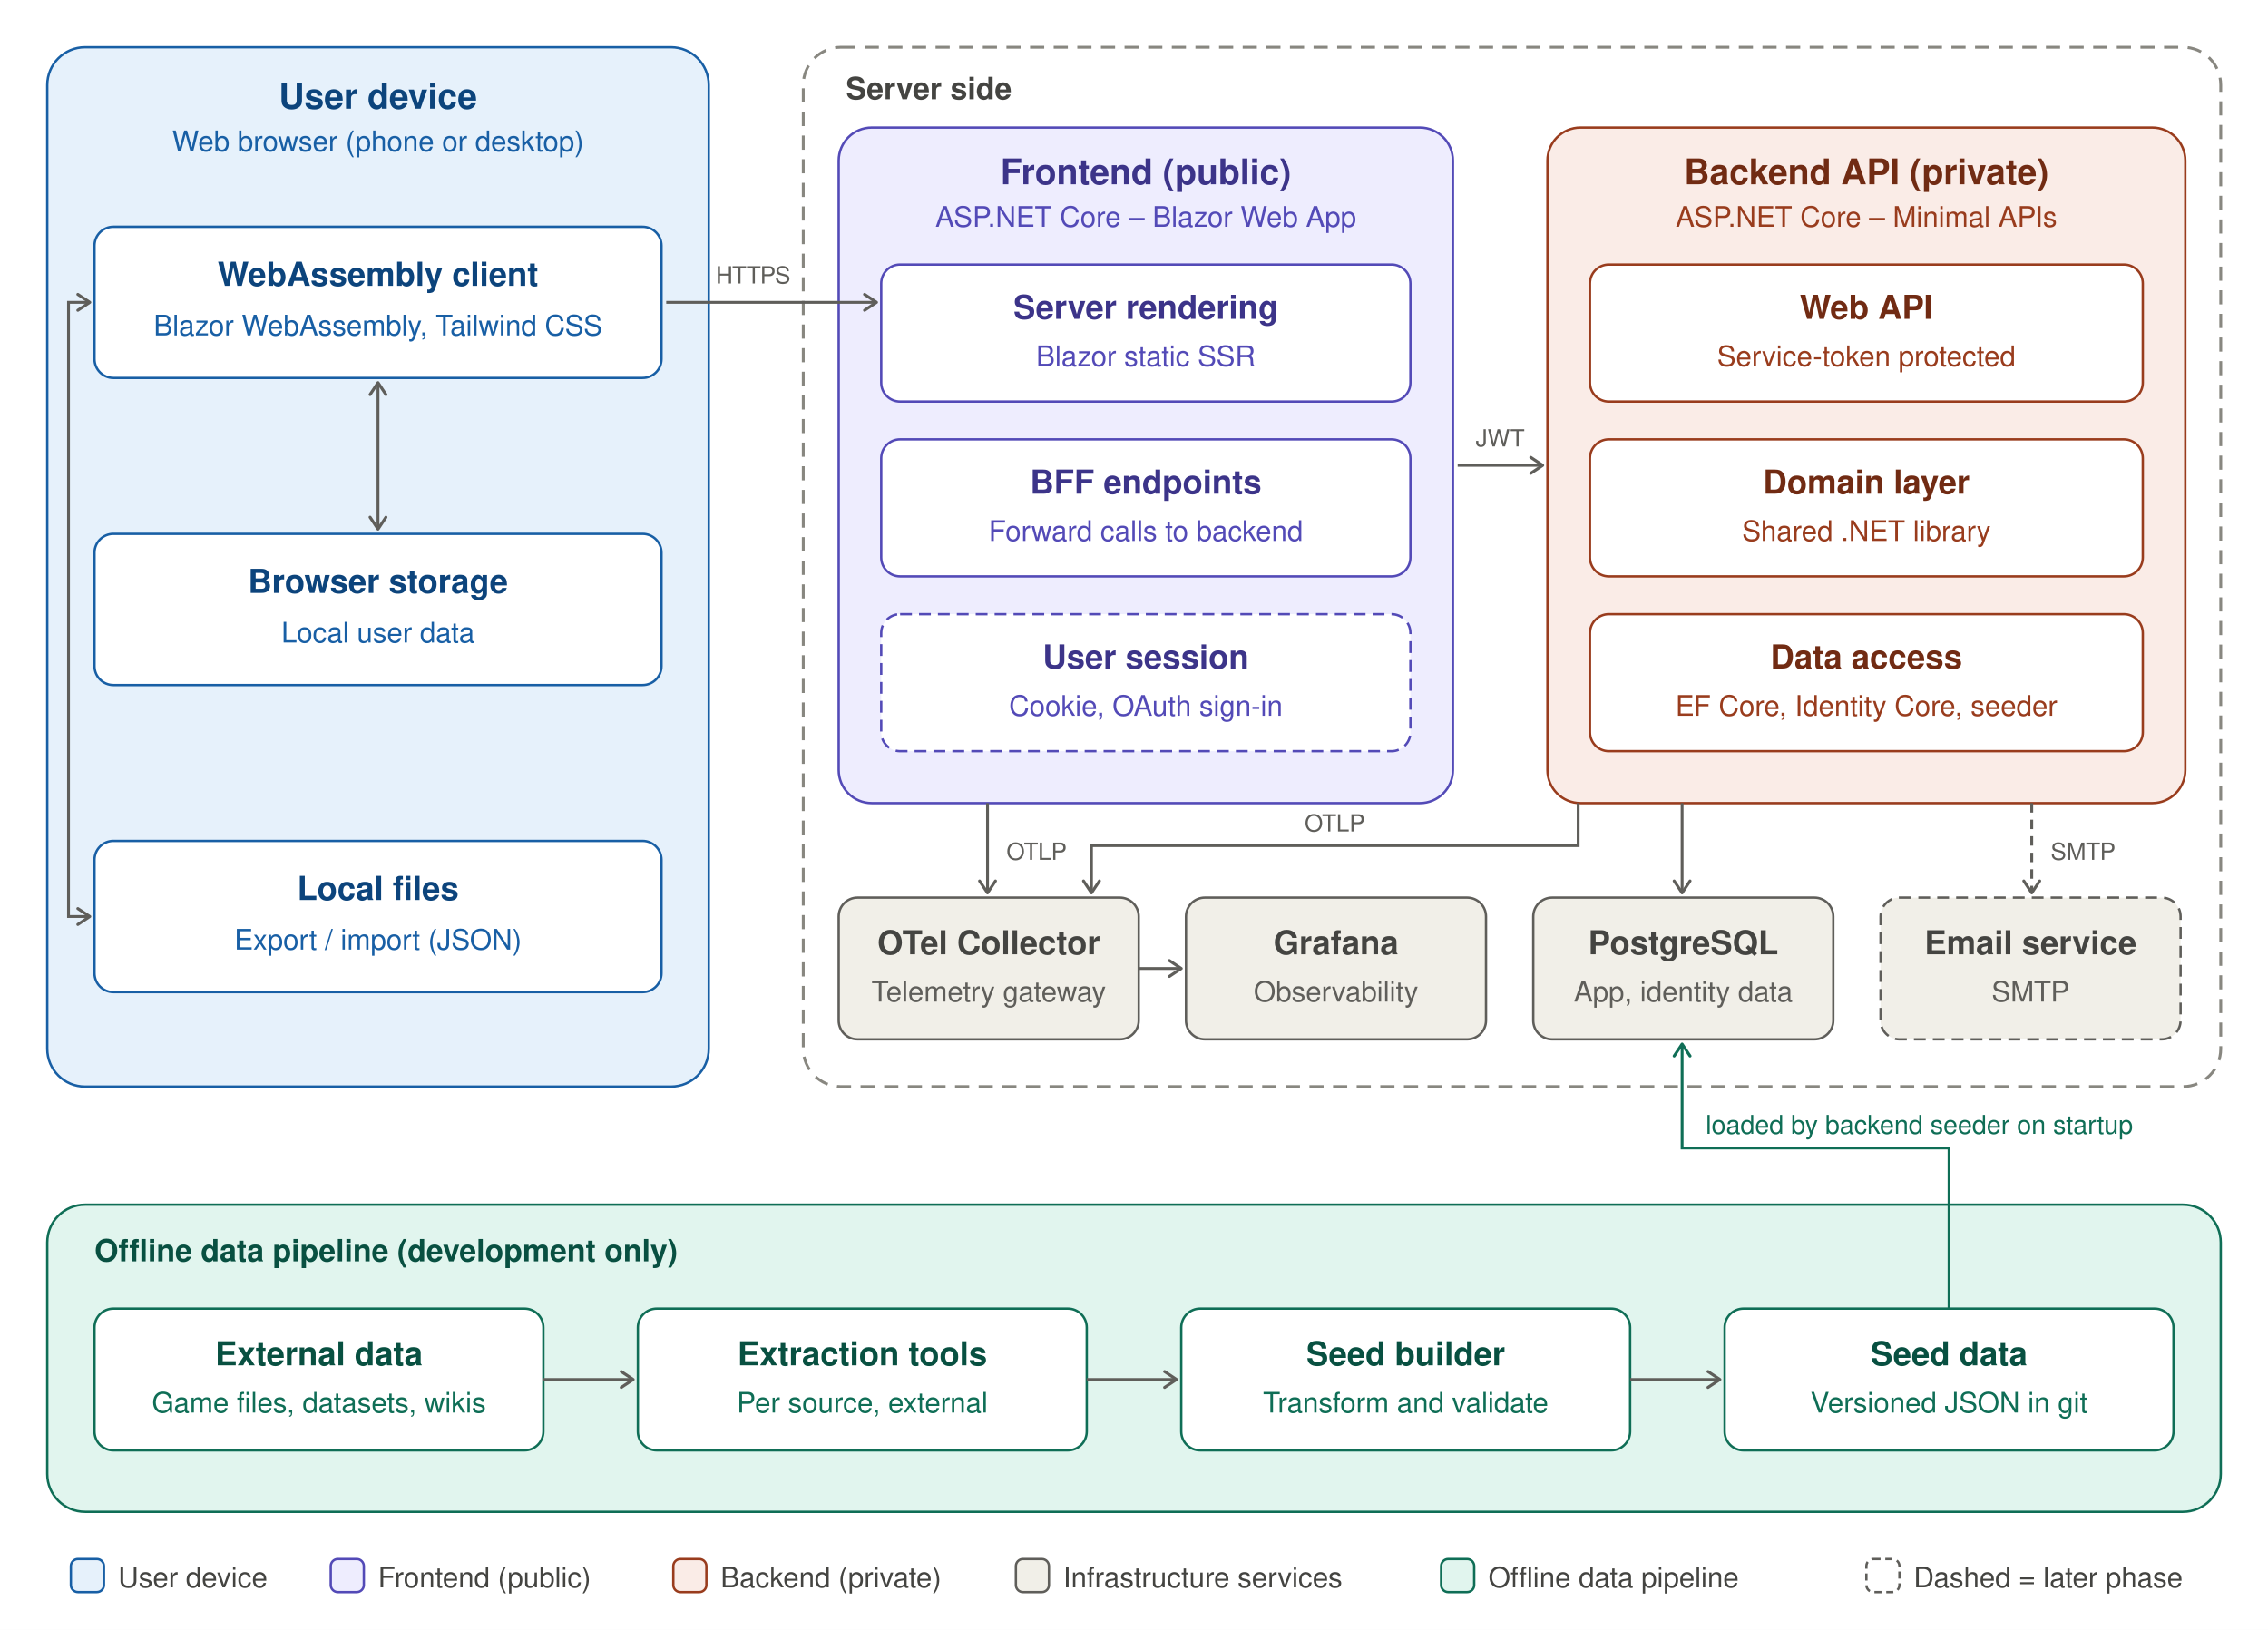
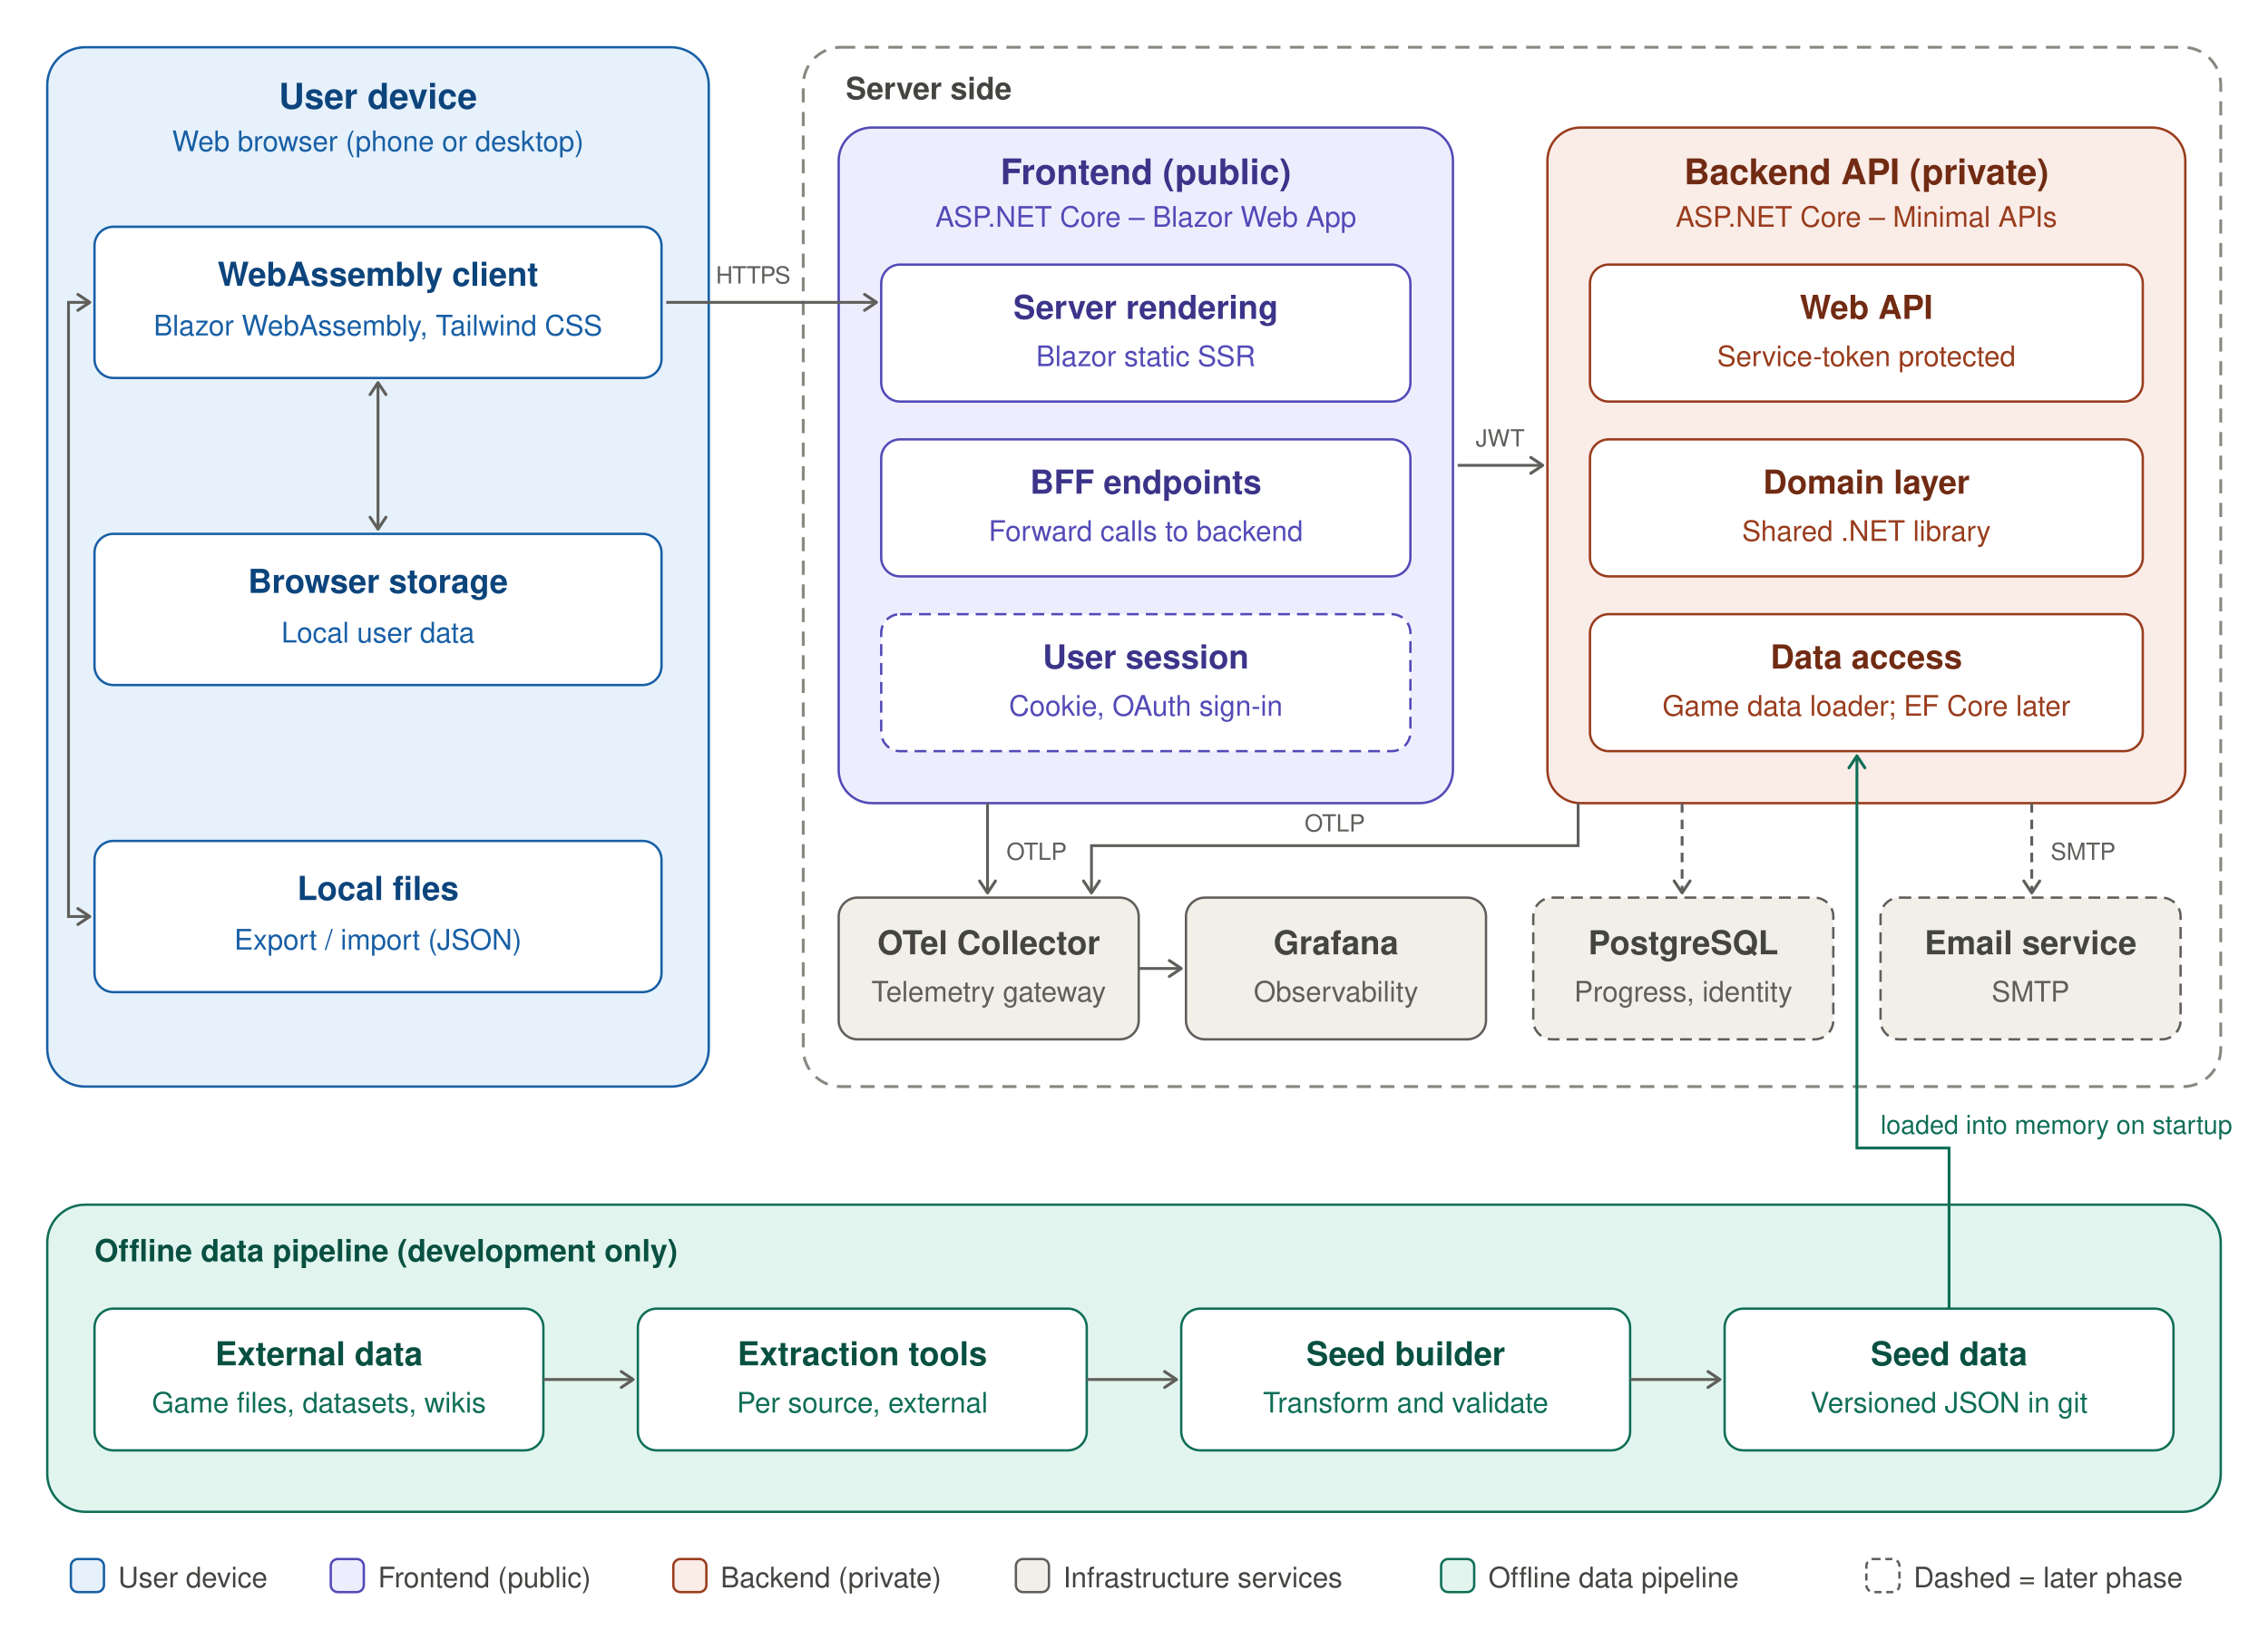
<svg xmlns="http://www.w3.org/2000/svg" width="960" height="690" viewBox="0 0 960 690" font-family="Segoe UI, Helvetica, Arial, sans-serif" role="img">
  <defs>
    <marker id="arrow" viewBox="0 0 10 10" refX="8" refY="5" markerWidth="7" markerHeight="7" orient="auto-start-reverse">
      <path d="M2 1L8 5L2 9" fill="none" stroke="#5F5E5A" stroke-width="1.5" stroke-linecap="round" stroke-linejoin="round" />
    </marker>
    <marker id="arrowg" viewBox="0 0 10 10" refX="8" refY="5" markerWidth="7" markerHeight="7" orient="auto-start-reverse">
      <path d="M2 1L8 5L2 9" fill="none" stroke="#0F6E56" stroke-width="1.5" stroke-linecap="round" stroke-linejoin="round" />
    </marker>
  </defs>
  <rect width="960" height="690" fill="#FFFFFF" />
  <rect x="20" y="20" width="280" height="440" rx="16" fill="#E6F1FB" stroke="#185FA5" stroke-width="1" />
  <text x="160" y="46" text-anchor="middle" font-size="15" font-weight="600" fill="#0C447C">User device</text>
  <text x="160" y="64" text-anchor="middle" font-size="12" fill="#185FA5">Web browser (phone or desktop)</text>
  <rect x="40" y="96" width="240" height="64" rx="8" fill="#FFFFFF" stroke="#185FA5" stroke-width="1" />
  <text x="160" y="121" text-anchor="middle" font-size="14" font-weight="600" fill="#0C447C">WebAssembly client</text>
  <text x="160" y="142" text-anchor="middle" font-size="12" fill="#185FA5">Blazor WebAssembly, Tailwind CSS</text>
  <rect x="40" y="226" width="240" height="64" rx="8" fill="#FFFFFF" stroke="#185FA5" stroke-width="1" />
  <text x="160" y="251" text-anchor="middle" font-size="14" font-weight="600" fill="#0C447C">Browser storage</text>
  <text x="160" y="272" text-anchor="middle" font-size="12" fill="#185FA5">Local user data</text>
  <rect x="40" y="356" width="240" height="64" rx="8" fill="#FFFFFF" stroke="#185FA5" stroke-width="1" />
  <text x="160" y="381" text-anchor="middle" font-size="14" font-weight="600" fill="#0C447C">Local files</text>
  <text x="160" y="402" text-anchor="middle" font-size="12" fill="#185FA5">Export / import (JSON)</text>
  <line x1="160" y1="162" x2="160" y2="224" stroke="#5F5E5A" stroke-width="1.2" marker-start="url(#arrow)" marker-end="url(#arrow)" />
  <path d="M38 128 L29 128 L29 388 L38 388" fill="none" stroke="#5F5E5A" stroke-width="1.2" marker-start="url(#arrow)" marker-end="url(#arrow)" />
  <rect x="340" y="20" width="600" height="440" rx="16" fill="none" stroke="#888780" stroke-width="1.2" stroke-dasharray="6 4" />
  <text x="358" y="42" font-size="13" font-weight="600" fill="#444441">Server side</text>
  <rect x="355" y="54" width="260" height="286" rx="14" fill="#EEEDFE" stroke="#534AB7" stroke-width="1" />
  <text x="485" y="78" text-anchor="middle" font-size="15" font-weight="600" fill="#3C3489">Frontend (public)</text>
  <text x="485" y="96" text-anchor="middle" font-size="12" fill="#534AB7">ASP.NET Core – Blazor Web App</text>
  <rect x="373" y="112" width="224" height="58" rx="8" fill="#FFFFFF" stroke="#534AB7" stroke-width="1" />
  <text x="485" y="135" text-anchor="middle" font-size="14" font-weight="600" fill="#3C3489">Server rendering</text>
  <text x="485" y="155" text-anchor="middle" font-size="12" fill="#534AB7">Blazor static SSR</text>
  <rect x="373" y="186" width="224" height="58" rx="8" fill="#FFFFFF" stroke="#534AB7" stroke-width="1" />
  <text x="485" y="209" text-anchor="middle" font-size="14" font-weight="600" fill="#3C3489">BFF endpoints</text>
  <text x="485" y="229" text-anchor="middle" font-size="12" fill="#534AB7">Forward calls to backend</text>
  <rect x="373" y="260" width="224" height="58" rx="8" fill="#FFFFFF" stroke="#534AB7" stroke-width="1" stroke-dasharray="5 3" />
  <text x="485" y="283" text-anchor="middle" font-size="14" font-weight="600" fill="#3C3489">User session</text>
  <text x="485" y="303" text-anchor="middle" font-size="12" fill="#534AB7">Cookie, OAuth sign-in</text>
  <rect x="655" y="54" width="270" height="286" rx="14" fill="#FAECE7" stroke="#993C1D" stroke-width="1" />
  <text x="790" y="78" text-anchor="middle" font-size="15" font-weight="600" fill="#712B13">Backend API (private)</text>
  <text x="790" y="96" text-anchor="middle" font-size="12" fill="#993C1D">ASP.NET Core – Minimal APIs</text>
  <rect x="673" y="112" width="234" height="58" rx="8" fill="#FFFFFF" stroke="#993C1D" stroke-width="1" />
  <text x="790" y="135" text-anchor="middle" font-size="14" font-weight="600" fill="#712B13">Web API</text>
  <text x="790" y="155" text-anchor="middle" font-size="12" fill="#993C1D">Service-token protected</text>
  <rect x="673" y="186" width="234" height="58" rx="8" fill="#FFFFFF" stroke="#993C1D" stroke-width="1" />
  <text x="790" y="209" text-anchor="middle" font-size="14" font-weight="600" fill="#712B13">Domain layer</text>
  <text x="790" y="229" text-anchor="middle" font-size="12" fill="#993C1D">Shared .NET library</text>
  <rect x="673" y="260" width="234" height="58" rx="8" fill="#FFFFFF" stroke="#993C1D" stroke-width="1" />
  <text x="790" y="283" text-anchor="middle" font-size="14" font-weight="600" fill="#712B13">Data access</text>
-   <text x="790" y="303" text-anchor="middle" font-size="12" fill="#993C1D">EF Core, Identity Core, seeder</text>
+   <text x="790" y="303" text-anchor="middle" font-size="12" fill="#993C1D">Game data loader; EF Core later</text>
  <line x1="282" y1="128" x2="371" y2="128" stroke="#5F5E5A" stroke-width="1.2" marker-end="url(#arrow)" />
  <text x="303" y="120" font-size="10" letter-spacing="-0.2" fill="#5F5E5A">HTTPS</text>
  <line x1="617" y1="197" x2="653" y2="197" stroke="#5F5E5A" stroke-width="1.2" marker-end="url(#arrow)" />
  <text x="635" y="189" text-anchor="middle" font-size="10" fill="#5F5E5A">JWT</text>
  <rect x="355" y="380" width="127" height="60" rx="8" fill="#F1EFE8" stroke="#5F5E5A" stroke-width="1" />
  <text x="418.5" y="404" text-anchor="middle" font-size="14" font-weight="600" fill="#444441">OTel Collector</text>
  <text x="418.5" y="424" text-anchor="middle" font-size="12" fill="#5F5E5A">Telemetry gateway</text>
  <rect x="502" y="380" width="127" height="60" rx="8" fill="#F1EFE8" stroke="#5F5E5A" stroke-width="1" />
  <text x="565.5" y="404" text-anchor="middle" font-size="14" font-weight="600" fill="#444441">Grafana</text>
  <text x="565.5" y="424" text-anchor="middle" font-size="12" fill="#5F5E5A">Observability</text>
-   <rect x="649" y="380" width="127" height="60" rx="8" fill="#F1EFE8" stroke="#5F5E5A" stroke-width="1" />
+   <rect x="649" y="380" width="127" height="60" rx="8" fill="#F1EFE8" stroke="#5F5E5A" stroke-width="1" stroke-dasharray="5 3" />
  <text x="712.5" y="404" text-anchor="middle" font-size="14" font-weight="600" fill="#444441">PostgreSQL</text>
-   <text x="712.5" y="424" text-anchor="middle" font-size="12" fill="#5F5E5A">App, identity data</text>
+   <text x="712.5" y="424" text-anchor="middle" font-size="12" fill="#5F5E5A">Progress, identity</text>
  <rect x="796" y="380" width="127" height="60" rx="8" fill="#F1EFE8" stroke="#5F5E5A" stroke-width="1" stroke-dasharray="5 3" />
  <text x="859.5" y="404" text-anchor="middle" font-size="14" font-weight="600" fill="#444441">Email service</text>
  <text x="859.5" y="424" text-anchor="middle" font-size="12" fill="#5F5E5A">SMTP</text>
  <line x1="418" y1="340" x2="418" y2="378" stroke="#5F5E5A" stroke-width="1.2" marker-end="url(#arrow)" />
  <text x="426" y="364" font-size="10" fill="#5F5E5A">OTLP</text>
  <path d="M668 340 L668 358 L462 358 L462 378" fill="none" stroke="#5F5E5A" stroke-width="1.2" marker-end="url(#arrow)" />
  <text x="565" y="352" text-anchor="middle" font-size="10" fill="#5F5E5A">OTLP</text>
  <line x1="482" y1="410" x2="500" y2="410" stroke="#5F5E5A" stroke-width="1.2" marker-end="url(#arrow)" />
-   <line x1="712" y1="340" x2="712" y2="378" stroke="#5F5E5A" stroke-width="1.2" marker-end="url(#arrow)" />
+   <line x1="712" y1="340" x2="712" y2="378" stroke="#5F5E5A" stroke-width="1.2" stroke-dasharray="4 3" marker-end="url(#arrow)" />
  <line x1="860" y1="340" x2="860" y2="378" stroke="#5F5E5A" stroke-width="1.2" stroke-dasharray="4 3" marker-end="url(#arrow)" />
  <text x="868" y="364" font-size="10" fill="#5F5E5A">SMTP</text>
  <rect x="20" y="510" width="920" height="130" rx="16" fill="#E1F5EE" stroke="#0F6E56" stroke-width="1" />
  <text x="40" y="534" font-size="13" font-weight="600" fill="#085041">Offline data pipeline (development only)</text>
  <rect x="40" y="554" width="190" height="60" rx="8" fill="#FFFFFF" stroke="#0F6E56" stroke-width="1" />
  <text x="135" y="578" text-anchor="middle" font-size="14" font-weight="600" fill="#085041">External data</text>
  <text x="135" y="598" text-anchor="middle" font-size="12" fill="#0F6E56">Game files, datasets, wikis</text>
  <rect x="270" y="554" width="190" height="60" rx="8" fill="#FFFFFF" stroke="#0F6E56" stroke-width="1" />
  <text x="365" y="578" text-anchor="middle" font-size="14" font-weight="600" fill="#085041">Extraction tools</text>
  <text x="365" y="598" text-anchor="middle" font-size="12" fill="#0F6E56">Per source, external</text>
  <rect x="500" y="554" width="190" height="60" rx="8" fill="#FFFFFF" stroke="#0F6E56" stroke-width="1" />
  <text x="595" y="578" text-anchor="middle" font-size="14" font-weight="600" fill="#085041">Seed builder</text>
  <text x="595" y="598" text-anchor="middle" font-size="12" fill="#0F6E56">Transform and validate</text>
  <rect x="730" y="554" width="190" height="60" rx="8" fill="#FFFFFF" stroke="#0F6E56" stroke-width="1" />
  <text x="825" y="578" text-anchor="middle" font-size="14" font-weight="600" fill="#085041">Seed data</text>
  <text x="825" y="598" text-anchor="middle" font-size="12" fill="#0F6E56">Versioned JSON in git</text>
  <line x1="230" y1="584" x2="268" y2="584" stroke="#5F5E5A" stroke-width="1.2" marker-end="url(#arrow)" />
  <line x1="460" y1="584" x2="498" y2="584" stroke="#5F5E5A" stroke-width="1.2" marker-end="url(#arrow)" />
  <line x1="690" y1="584" x2="728" y2="584" stroke="#5F5E5A" stroke-width="1.2" marker-end="url(#arrow)" />
-   <path d="M825 554 L825 486 L712 486 L712 442" fill="none" stroke="#0F6E56" stroke-width="1.2" marker-end="url(#arrowg)" />
-   <text x="722" y="480" font-size="11" fill="#0F6E56">loaded by backend seeder on startup</text>
+   <path d="M825 554 L825 486 L786 486 L786 320" fill="none" stroke="#0F6E56" stroke-width="1.2" marker-end="url(#arrowg)" />
+   <text x="796" y="480" font-size="11" fill="#0F6E56">loaded into memory on startup</text>
  <rect x="30" y="660" width="14" height="14" rx="3" fill="#E6F1FB" stroke="#185FA5" />
  <text x="50" y="672" font-size="12" fill="#444441">User device</text>
  <rect x="140" y="660" width="14" height="14" rx="3" fill="#EEEDFE" stroke="#534AB7" />
  <text x="160" y="672" font-size="12" fill="#444441">Frontend (public)</text>
  <rect x="285" y="660" width="14" height="14" rx="3" fill="#FAECE7" stroke="#993C1D" />
  <text x="305" y="672" font-size="12" fill="#444441">Backend (private)</text>
  <rect x="430" y="660" width="14" height="14" rx="3" fill="#F1EFE8" stroke="#5F5E5A" />
  <text x="450" y="672" font-size="12" fill="#444441">Infrastructure services</text>
  <rect x="610" y="660" width="14" height="14" rx="3" fill="#E1F5EE" stroke="#0F6E56" />
  <text x="630" y="672" font-size="12" fill="#444441">Offline data pipeline</text>
  <rect x="790" y="660" width="14" height="14" rx="3" fill="#FFFFFF" stroke="#5F5E5A" stroke-dasharray="3 2" />
  <text x="810" y="672" font-size="12" fill="#444441">Dashed = later phase</text>
</svg>
